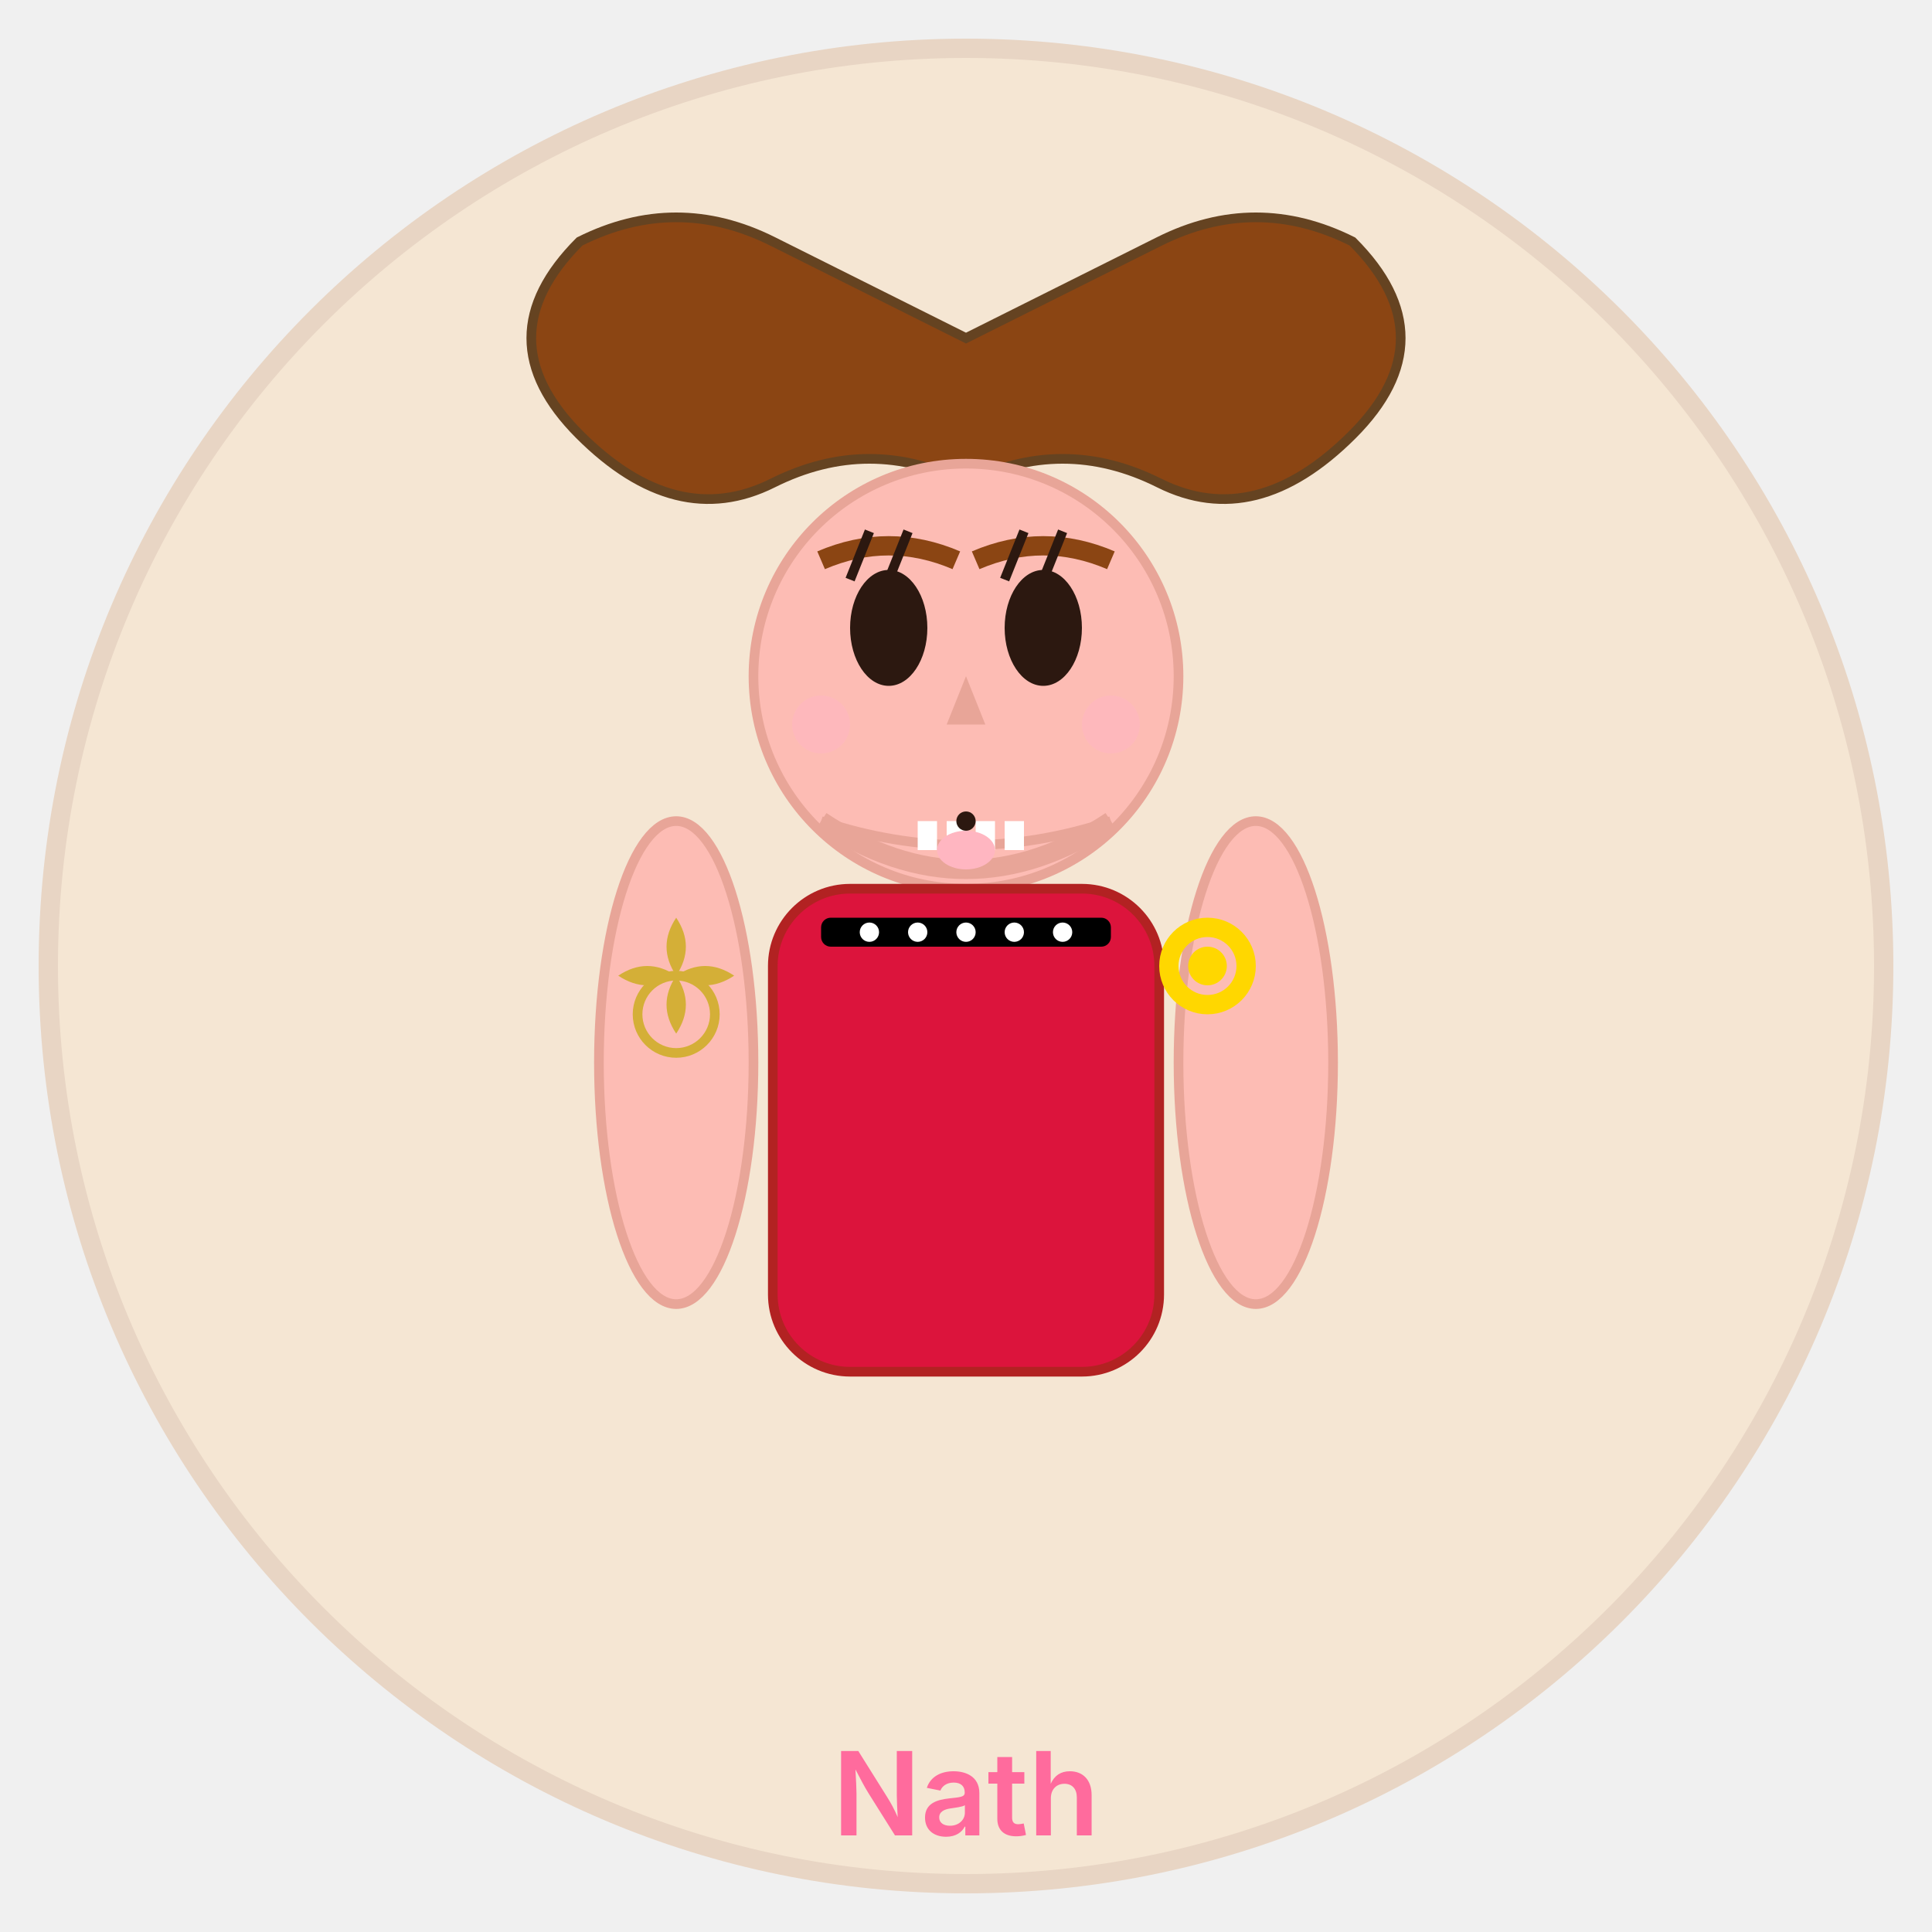
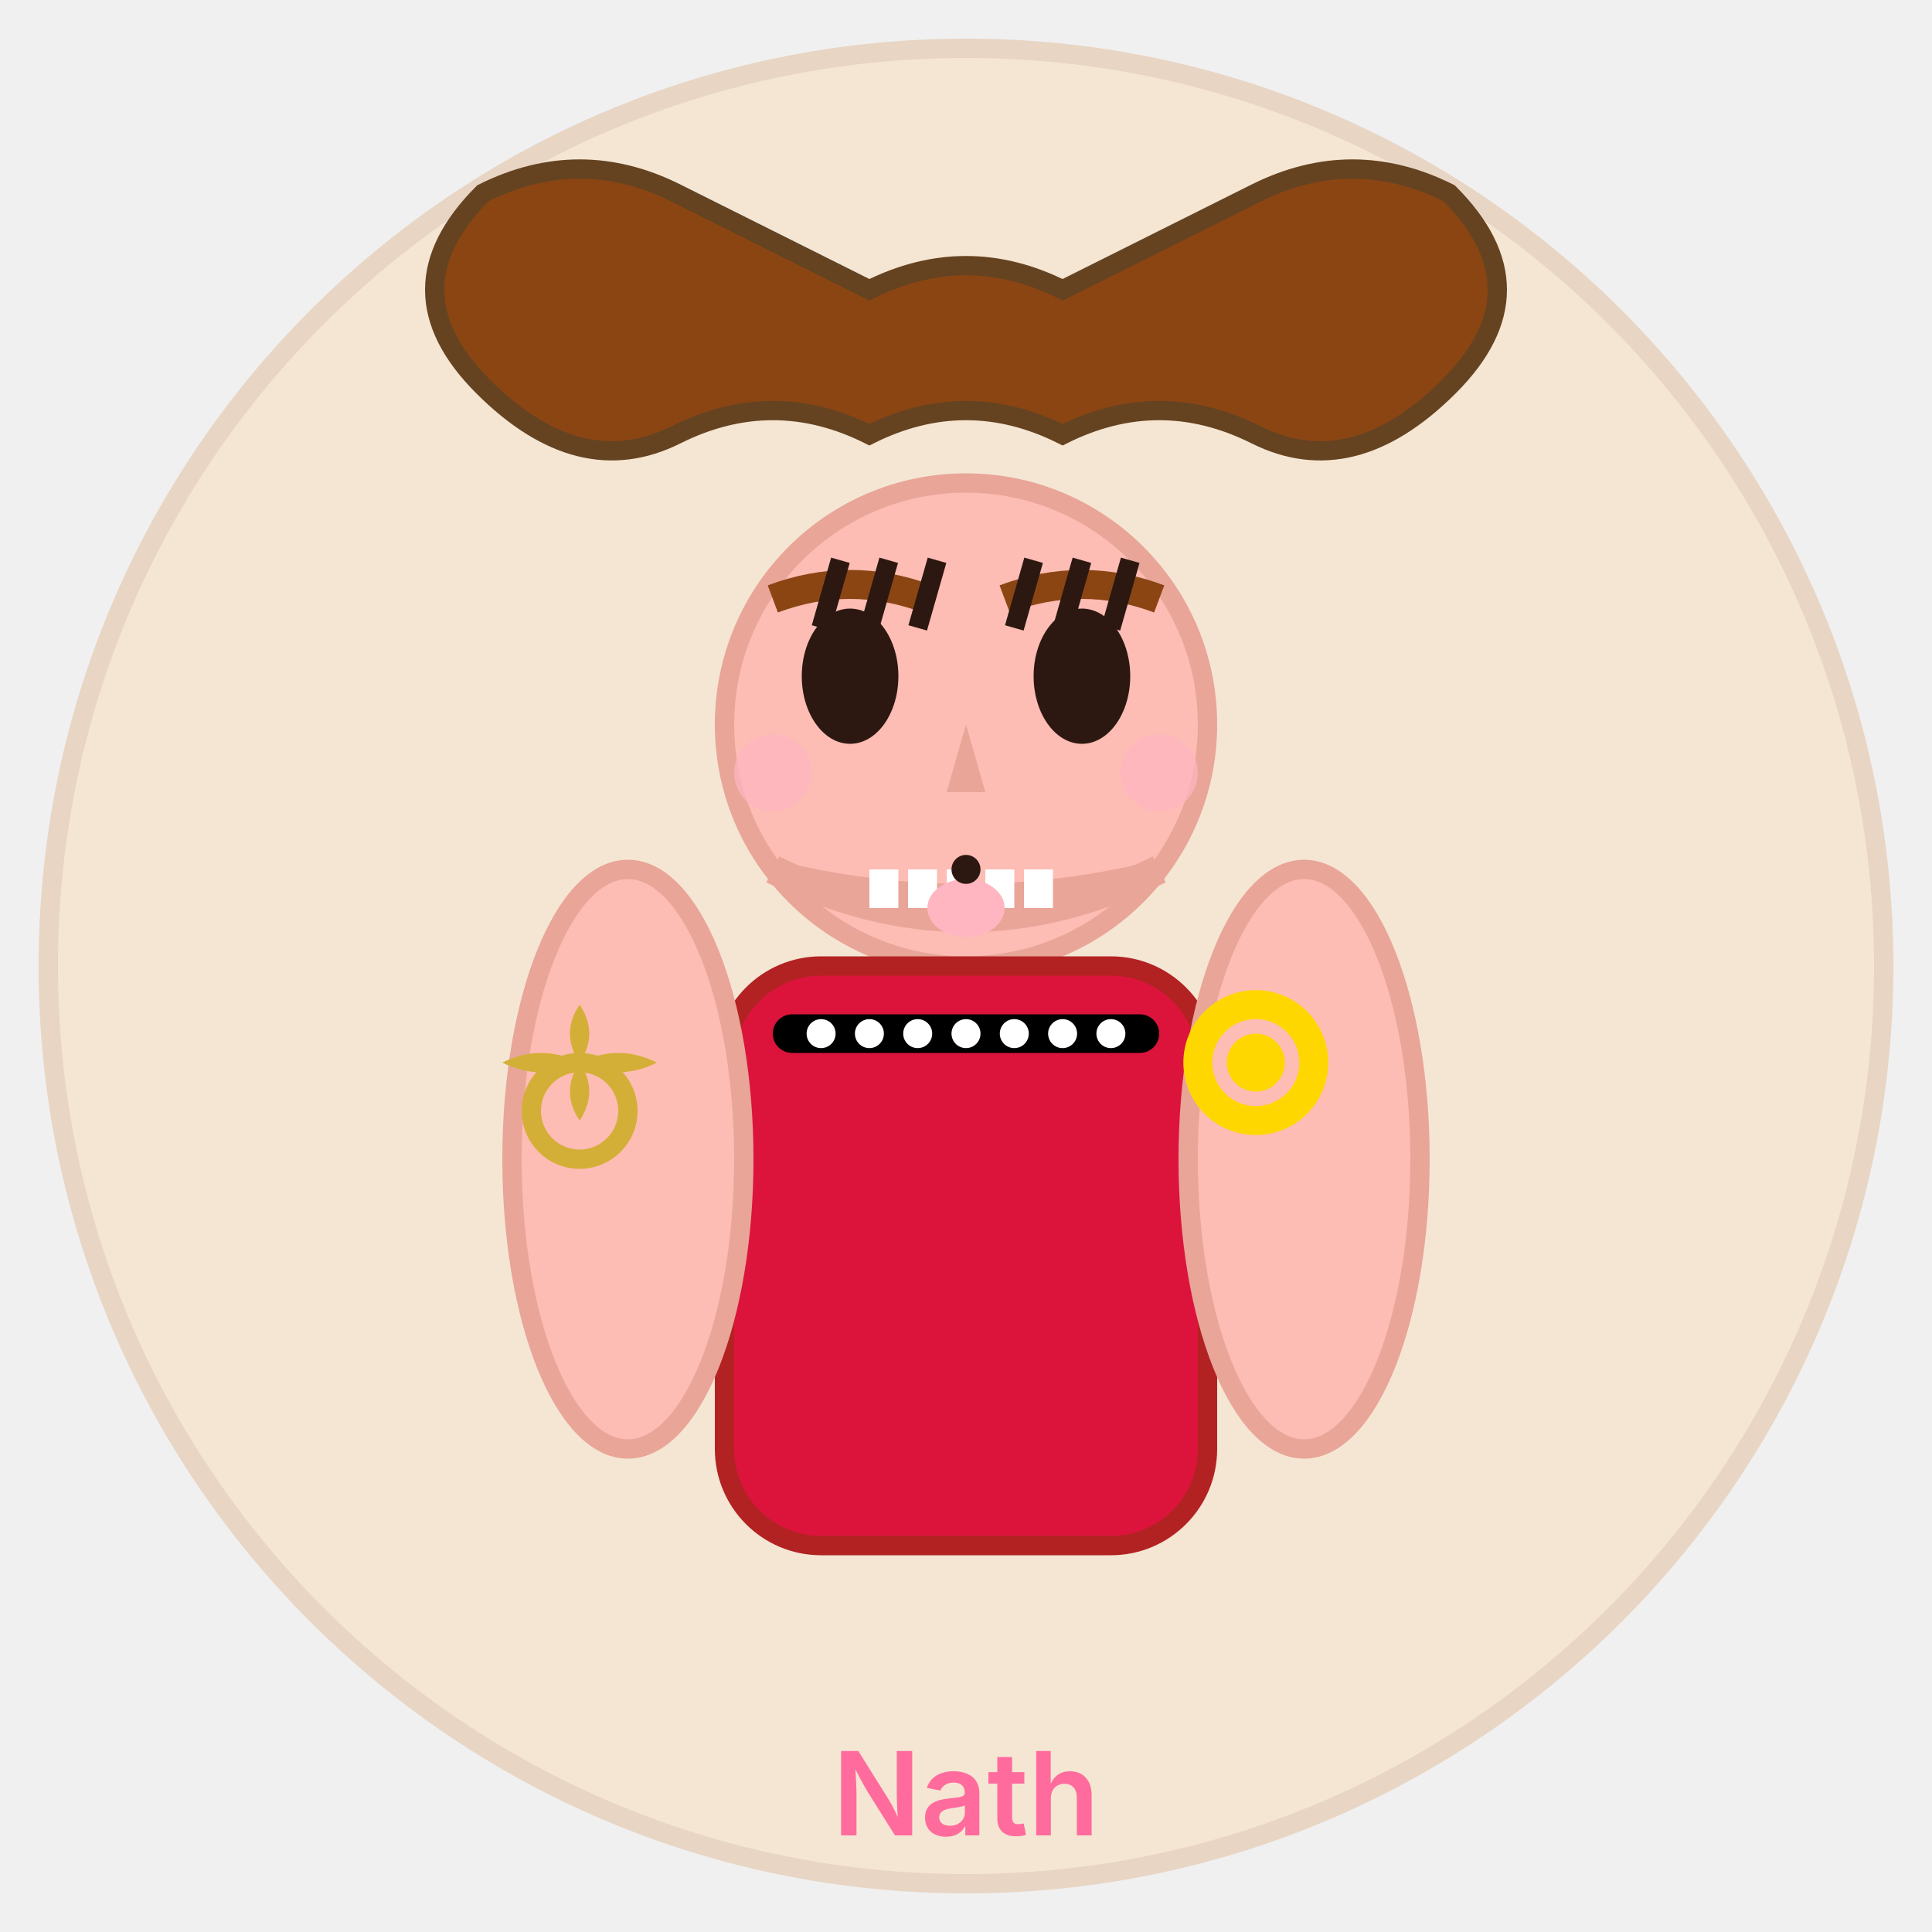
<svg xmlns="http://www.w3.org/2000/svg" width="200" height="200" viewBox="0 0 200 200">
  <circle cx="100" cy="100" r="95" fill="#F5E6D3" stroke="#E8D5C4" stroke-width="2" />
  <g id="nath">
-     <path d="M 60 45 Q 50 35 60 25 Q 70 20 80 25 Q 90 30 100 35 Q 110 30 120 25 Q 130 20 140 25 Q 150 35 140 45 Q 130 55 120 50 Q 110 45 100 50 Q 90 45 80 50 Q 70 55 60 45" fill="#8B4513" stroke="#654321" stroke-width="1" />
-     <circle cx="100" cy="70" r="22" fill="#FDBCB4" stroke="#E8A598" stroke-width="1" />
-     <circle cx="85" cy="75" r="3" fill="#FFB6C1" opacity="0.6" />
-     <circle cx="115" cy="75" r="3" fill="#FFB6C1" opacity="0.6" />
-     <ellipse cx="92" cy="65" rx="4" ry="6" fill="#2C1810" />
-     <ellipse cx="108" cy="65" rx="4" ry="6" fill="#2C1810" />
-     <path d="M 85 58 Q 92 55 99 58" stroke="#8B4513" stroke-width="2" fill="none" />
-     <path d="M 101 58 Q 108 55 115 58" stroke="#8B4513" stroke-width="2" fill="none" />
-     <path d="M 88 60 L 90 55" stroke="#2C1810" stroke-width="1" />
-     <path d="M 92 60 L 94 55" stroke="#2C1810" stroke-width="1" />
-     <path d="M 104 60 L 106 55" stroke="#2C1810" stroke-width="1" />
-     <path d="M 108 60 L 110 55" stroke="#2C1810" stroke-width="1" />
-     <path d="M 100 70 L 98 75 L 100 75 L 102 75 Z" fill="#E8A598" />
-     <path d="M 85 85 Q 100 95 115 85" stroke="#E8A598" stroke-width="2" fill="none" />
-     <path d="M 85 85 Q 100 90 115 85" stroke="#E8A598" stroke-width="1" fill="none" />
-     <rect x="95" y="85" width="2" height="3" fill="white" />
-     <rect x="98" y="85" width="2" height="3" fill="white" />
-     <rect x="101" y="85" width="2" height="3" fill="white" />
-     <rect x="104" y="85" width="2" height="3" fill="white" />
-     <ellipse cx="100" cy="88" rx="3" ry="2" fill="#FFB6C1" />
-     <rect x="80" y="92" width="40" height="50" rx="8" fill="#DC143C" stroke="#B22222" stroke-width="1" />
-     <ellipse cx="70" cy="110" rx="8" ry="25" fill="#FDBCB4" stroke="#E8A598" stroke-width="1" />
-     <ellipse cx="130" cy="110" rx="8" ry="25" fill="#FDBCB4" stroke="#E8A598" stroke-width="1" />
-     <circle cx="125" cy="100" r="4" fill="none" stroke="#FFD700" stroke-width="2" />
-     <circle cx="125" cy="100" r="2" fill="#FFD700" />
-     <rect x="85" y="95" width="30" height="3" rx="1" fill="black" />
-     <circle cx="90" cy="96.5" r="1" fill="white" />
-     <circle cx="95" cy="96.5" r="1" fill="white" />
-     <circle cx="100" cy="96.5" r="1" fill="white" />
-     <circle cx="105" cy="96.5" r="1" fill="white" />
-     <circle cx="110" cy="96.5" r="1" fill="white" />
+     <path d="M 50 40 Q 40 30 50 20 Q 60 15 70 20 Q 80 25 90 30 Q 100 25 110 30 Q 120 25 130 20 Q 140 15 150 20 Q 160 30 150 40 Q 140 50 130 45 Q 120 40 110 45 Q 100 40 90 45 Q 80 40 70 45 Q 60 50 50 40" fill="#8B4513" stroke="#654321" stroke-width="2" />
+     <circle cx="100" cy="75" r="25" fill="#FDBCB4" stroke="#E8A598" stroke-width="2" />
+     <circle cx="80" cy="80" r="4" fill="#FFB6C1" opacity="0.7" />
+     <circle cx="120" cy="80" r="4" fill="#FFB6C1" opacity="0.7" />
+     <ellipse cx="88" cy="70" rx="5" ry="7" fill="#2C1810" />
+     <ellipse cx="112" cy="70" rx="5" ry="7" fill="#2C1810" />
+     <path d="M 80 62 Q 88 59 96 62" stroke="#8B4513" stroke-width="3" fill="none" />
+     <path d="M 104 62 Q 112 59 120 62" stroke="#8B4513" stroke-width="3" fill="none" />
+     <path d="M 85 65 L 87 58" stroke="#2C1810" stroke-width="2" />
+     <path d="M 90 65 L 92 58" stroke="#2C1810" stroke-width="2" />
+     <path d="M 95 65 L 97 58" stroke="#2C1810" stroke-width="2" />
+     <path d="M 105 65 L 107 58" stroke="#2C1810" stroke-width="2" />
+     <path d="M 110 65 L 112 58" stroke="#2C1810" stroke-width="2" />
+     <path d="M 115 65 L 117 58" stroke="#2C1810" stroke-width="2" />
+     <path d="M 100 75 L 98 82 L 100 82 L 102 82 Z" fill="#E8A598" />
+     <path d="M 80 90 Q 100 100 120 90" stroke="#E8A598" stroke-width="3" fill="none" />
+     <path d="M 80 90 Q 100 95 120 90" stroke="#E8A598" stroke-width="2" fill="none" />
+     <rect x="90" y="90" width="3" height="4" fill="white" />
+     <rect x="94" y="90" width="3" height="4" fill="white" />
+     <rect x="98" y="90" width="3" height="4" fill="white" />
+     <rect x="102" y="90" width="3" height="4" fill="white" />
+     <rect x="106" y="90" width="3" height="4" fill="white" />
+     <ellipse cx="100" cy="94" rx="4" ry="3" fill="#FFB6C1" />
+     <rect x="75" y="100" width="50" height="60" rx="10" fill="#DC143C" stroke="#B22222" stroke-width="2" />
+     <ellipse cx="65" cy="120" rx="12" ry="30" fill="#FDBCB4" stroke="#E8A598" stroke-width="2" />
+     <ellipse cx="135" cy="120" rx="12" ry="30" fill="#FDBCB4" stroke="#E8A598" stroke-width="2" />
+     <circle cx="130" cy="110" r="6" fill="none" stroke="#FFD700" stroke-width="3" />
+     <circle cx="130" cy="110" r="3" fill="#FFD700" />
+     <rect x="80" y="105" width="40" height="4" rx="2" fill="black" />
+     <circle cx="85" cy="107" r="1.5" fill="white" />
+     <circle cx="90" cy="107" r="1.5" fill="white" />
+     <circle cx="95" cy="107" r="1.5" fill="white" />
+     <circle cx="100" cy="107" r="1.5" fill="white" />
+     <circle cx="105" cy="107" r="1.5" fill="white" />
+     <circle cx="110" cy="107" r="1.5" fill="white" />
+     <circle cx="115" cy="107" r="1.5" fill="white" />
    <g id="rose-tattoo">
-       <circle cx="70" cy="105" r="4" fill="none" stroke="#D4AF37" stroke-width="1" />
-       <path d="M 70 101 Q 67 99 64 101 Q 67 103 70 101" fill="#D4AF37" />
-       <path d="M 70 101 Q 73 99 76 101 Q 73 103 70 101" fill="#D4AF37" />
-       <path d="M 70 101 Q 68 98 70 95 Q 72 98 70 101" fill="#D4AF37" />
-       <path d="M 70 101 Q 68 104 70 107 Q 72 104 70 101" fill="#D4AF37" />
+       <circle cx="60" cy="115" r="5" fill="none" stroke="#D4AF37" stroke-width="2" />
+       <path d="M 60 110 Q 56 108 52 110 Q 56 112 60 110" fill="#D4AF37" />
+       <path d="M 60 110 Q 64 108 68 110 Q 64 112 60 110" fill="#D4AF37" />
+       <path d="M 60 110 Q 58 107 60 104 Q 62 107 60 110" fill="#D4AF37" />
+       <path d="M 60 110 Q 58 113 60 116 Q 62 113 60 110" fill="#D4AF37" />
    </g>
-     <circle cx="100" cy="85" r="1" fill="#2C1810" />
+     <circle cx="100" cy="90" r="1.5" fill="#2C1810" />
  </g>
  <text x="100" y="190" text-anchor="middle" font-family="Inter, sans-serif" font-size="12" font-weight="600" fill="#FF6B9D">
    Nath
  </text>
</svg>
